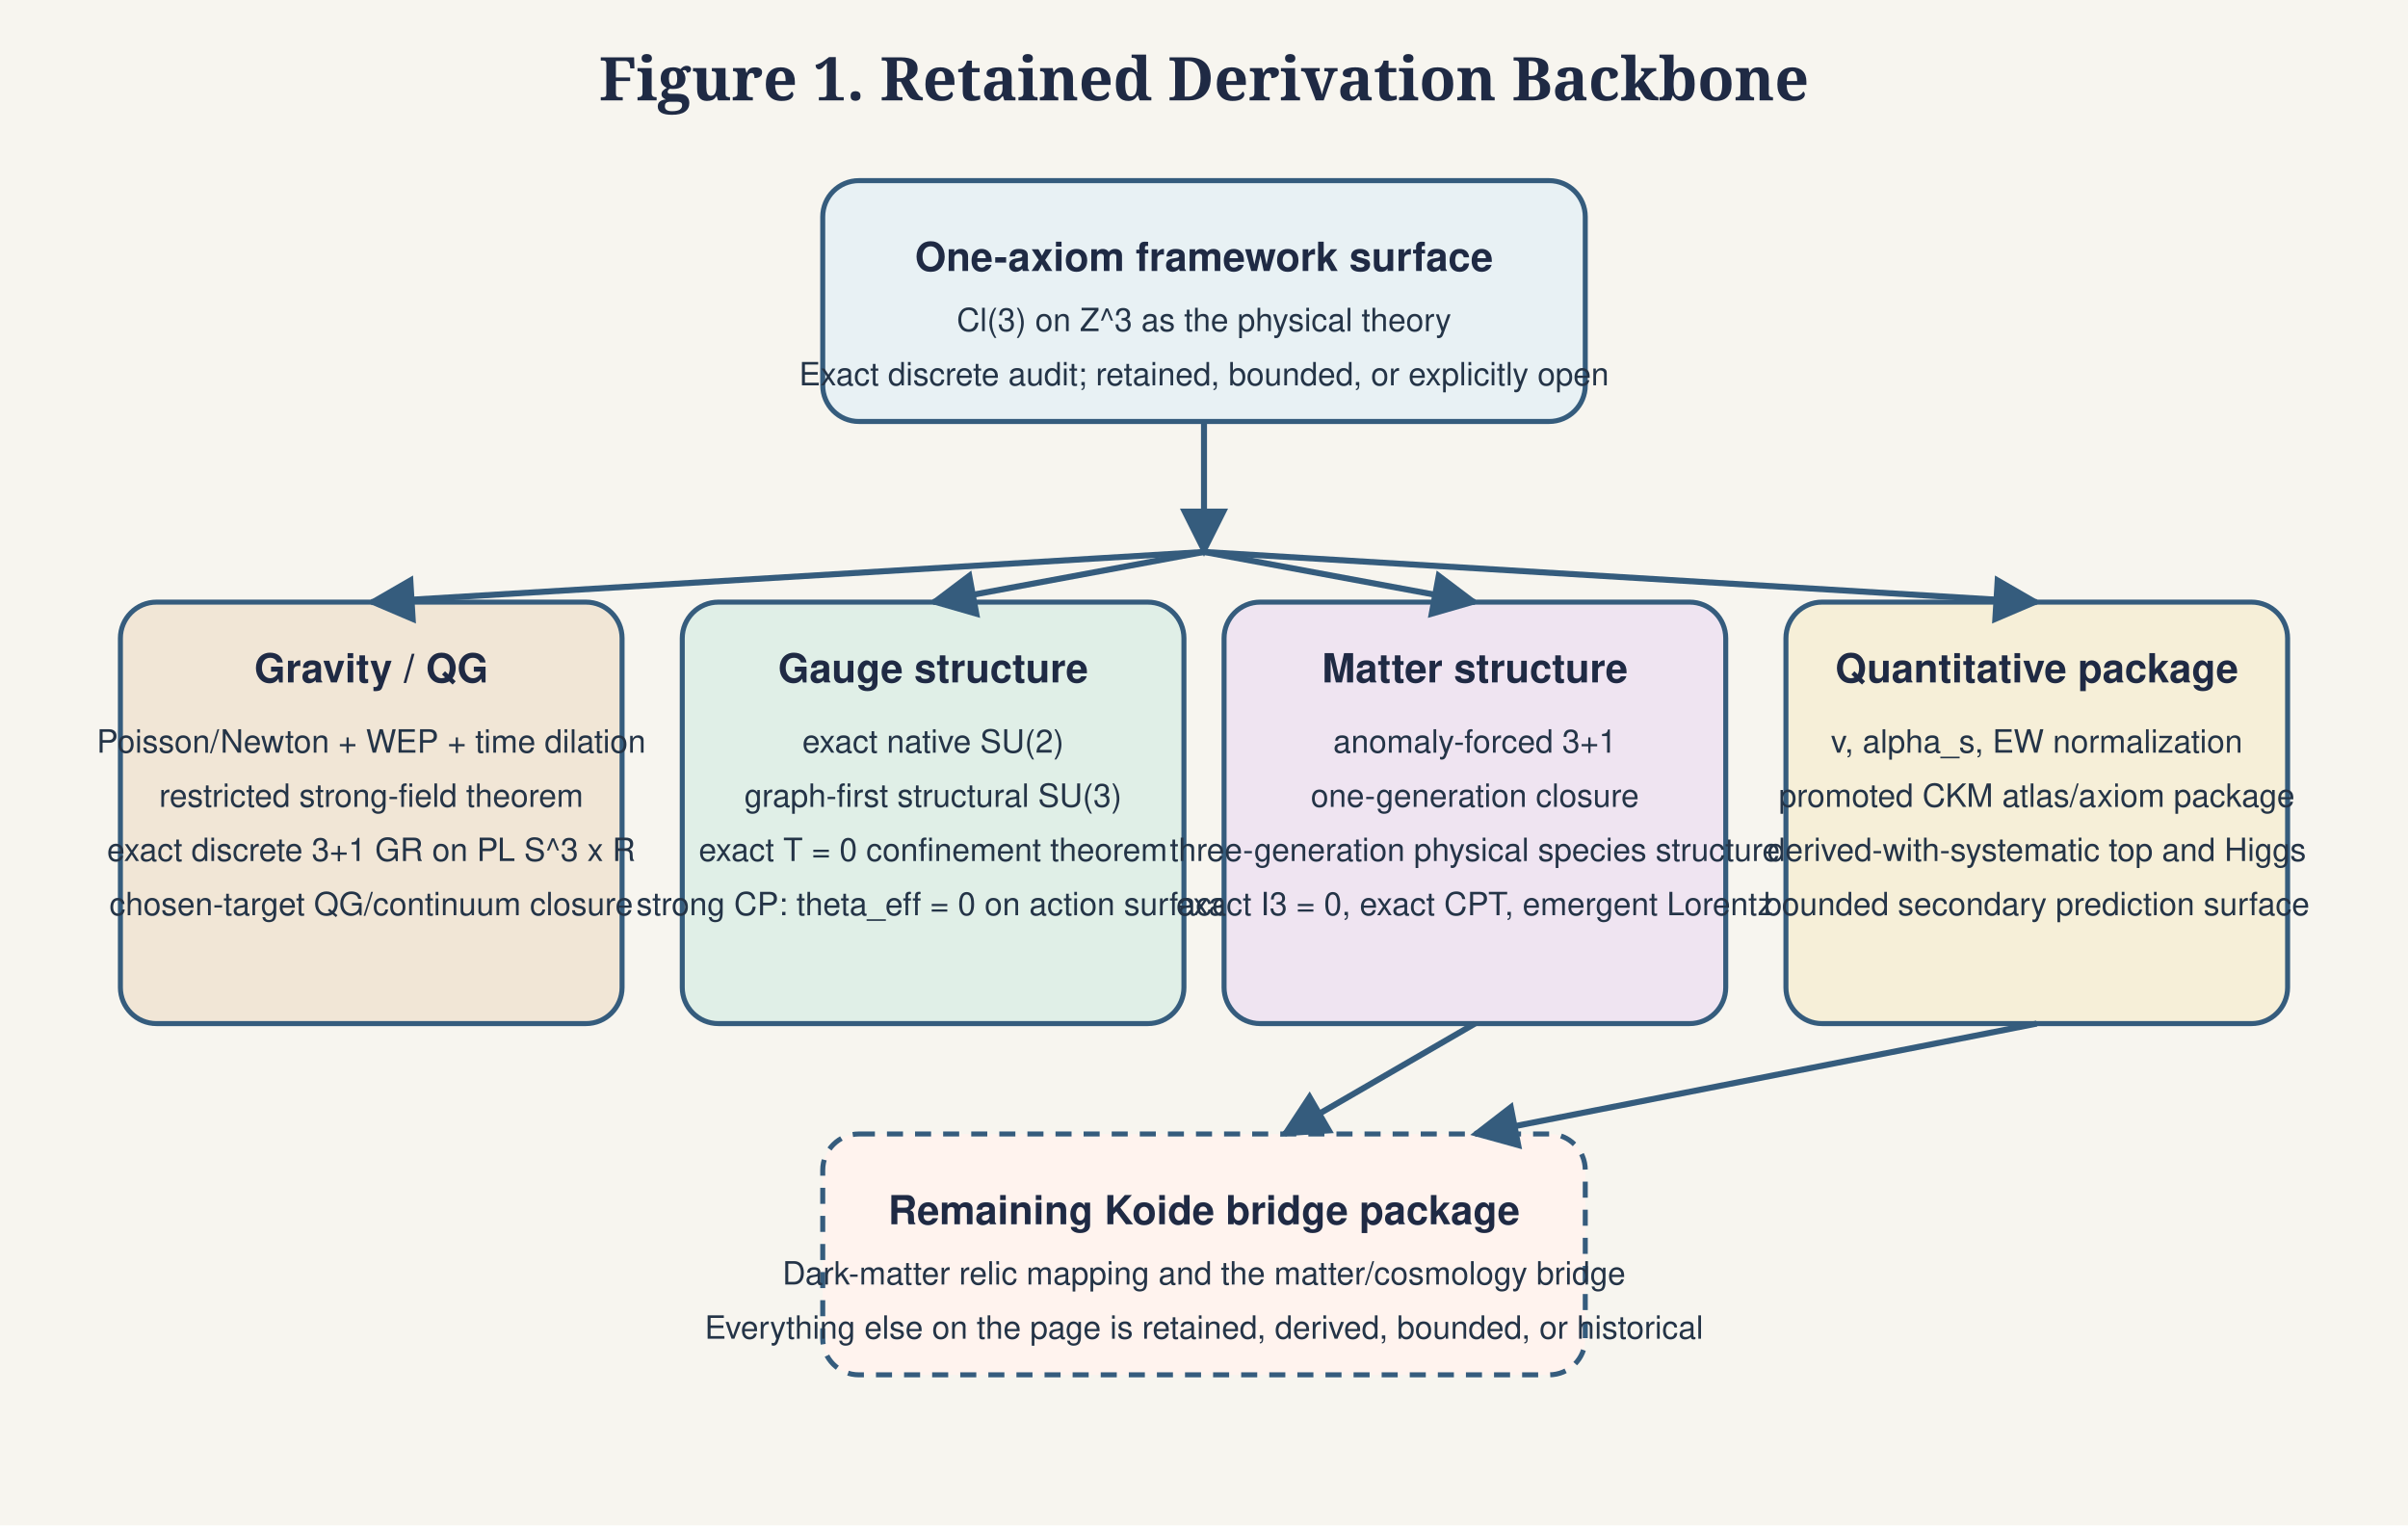
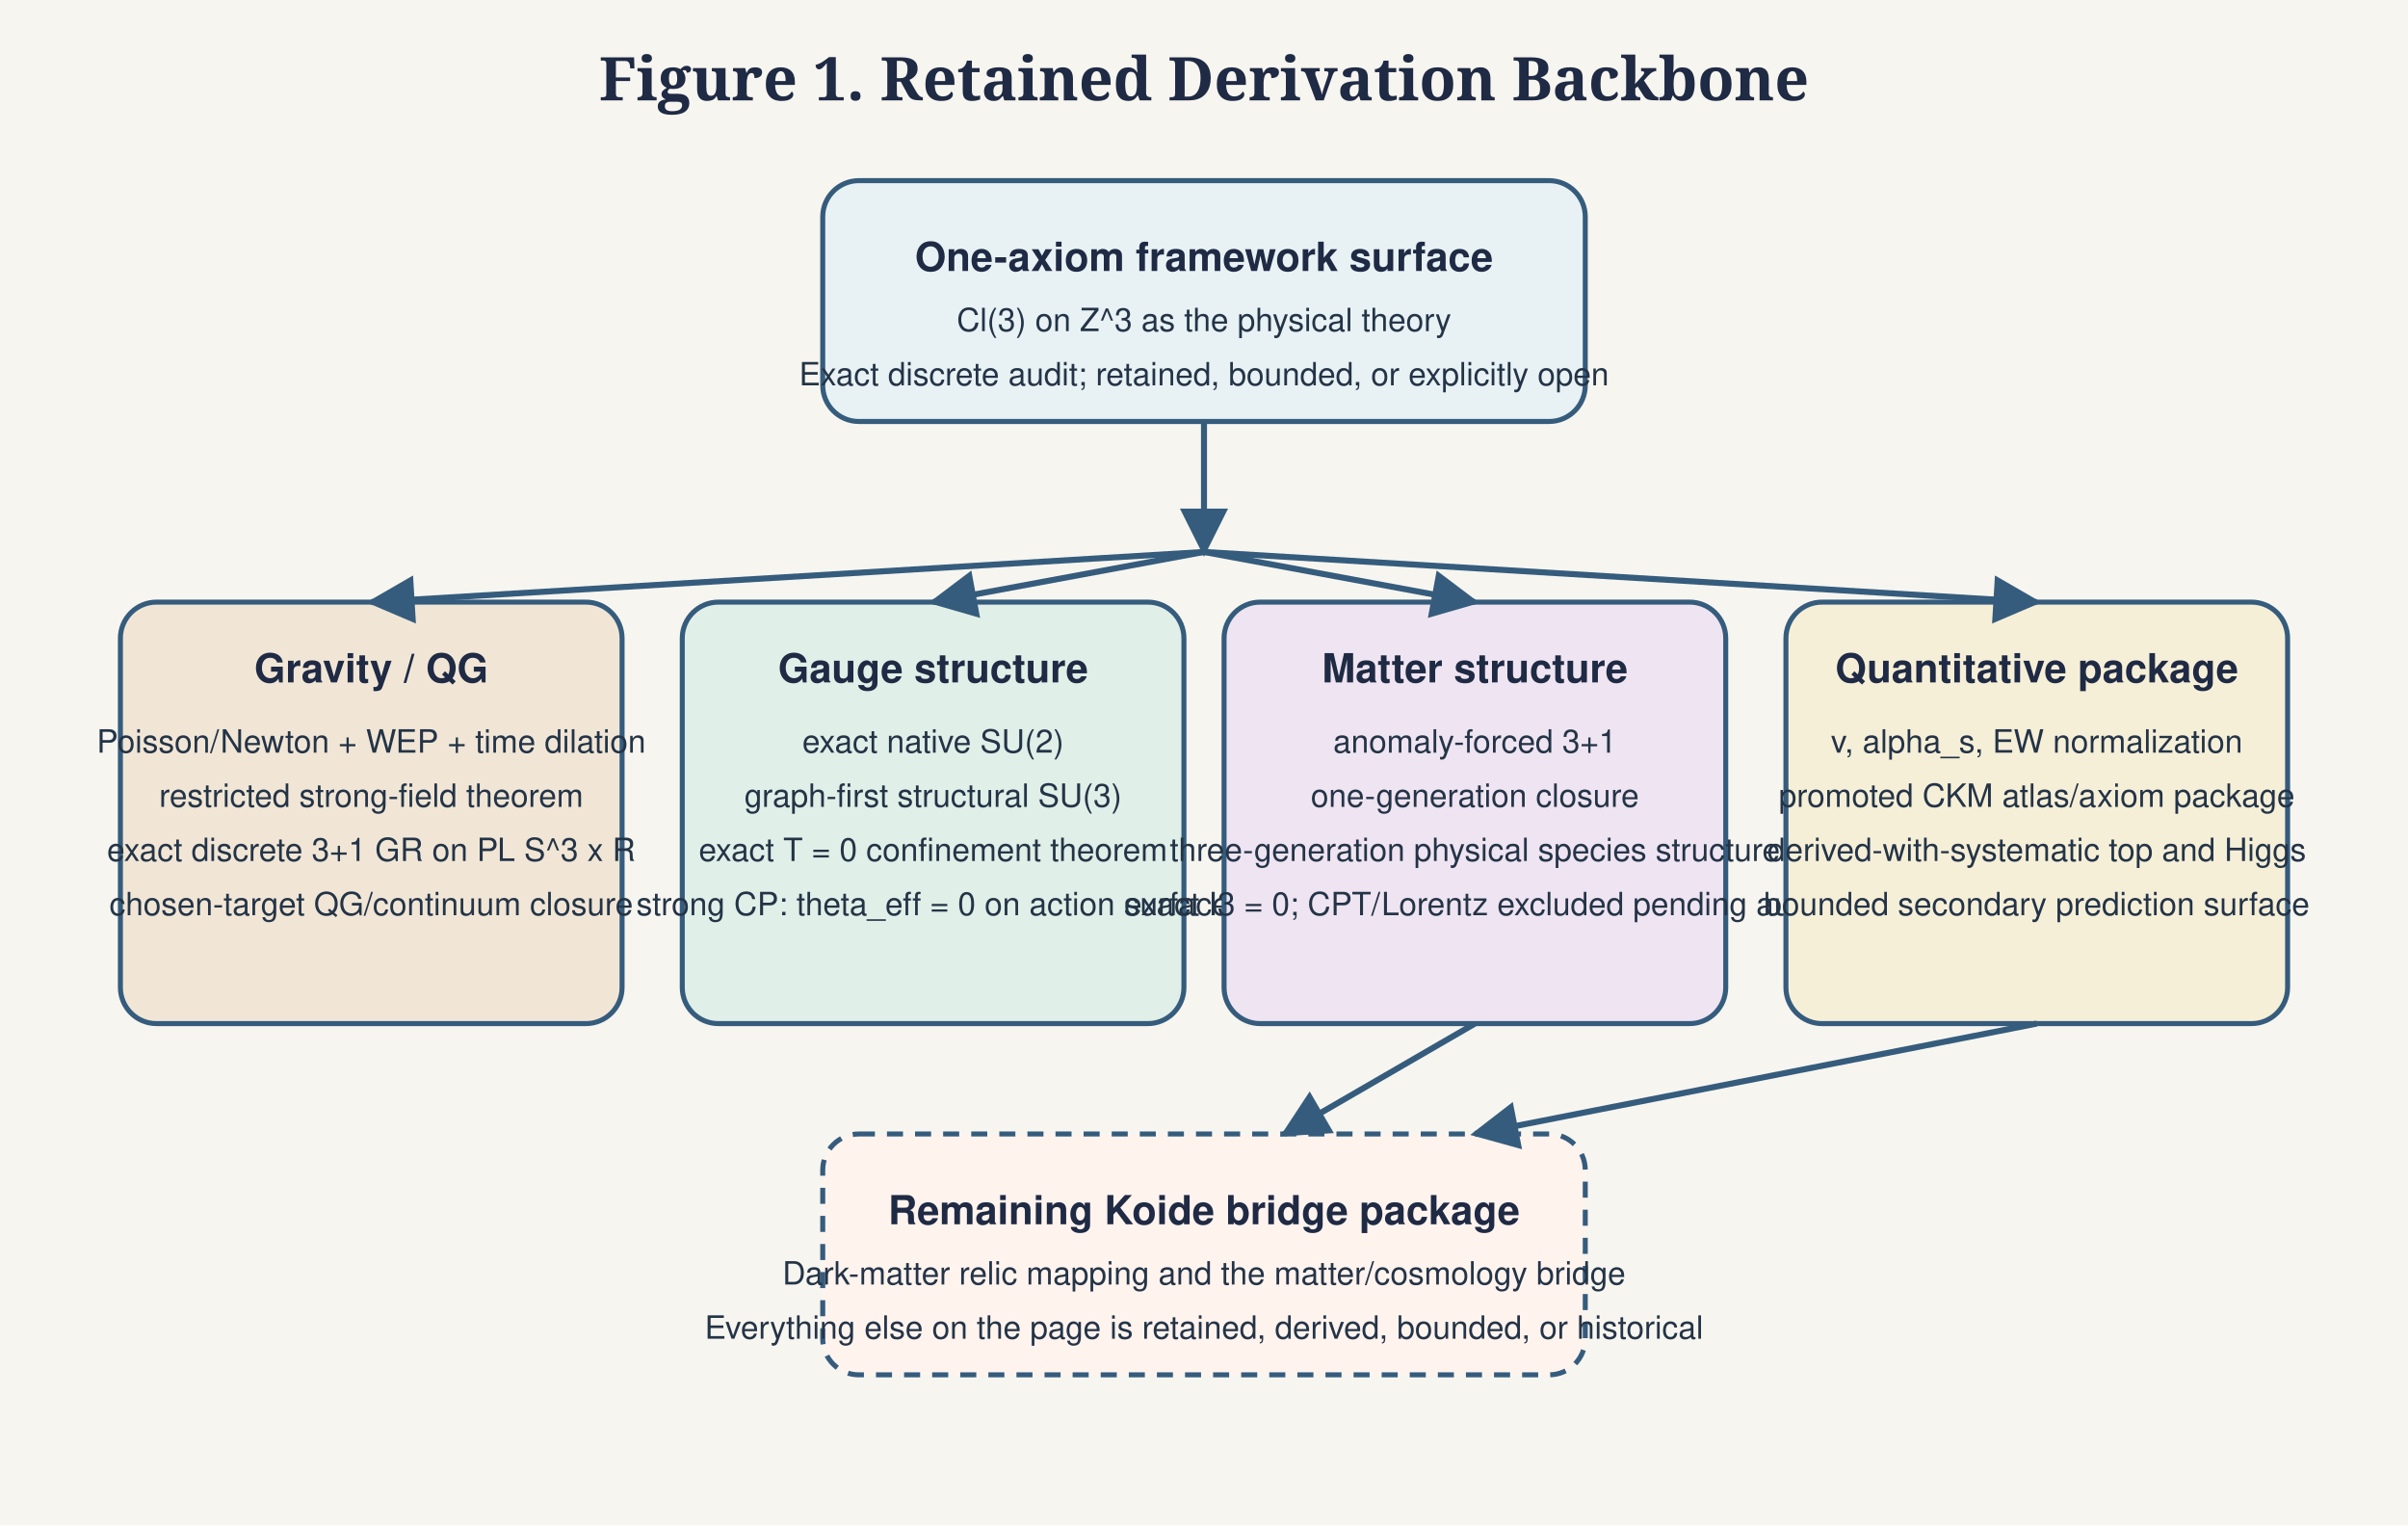
<svg xmlns="http://www.w3.org/2000/svg" width="1200" height="760" viewBox="0 0 1200 760" role="img" aria-labelledby="title desc">
  <defs>
    <marker id="arrow" viewBox="0 0 10 10" refX="9" refY="5" markerWidth="8" markerHeight="8" orient="auto-start-reverse">
      <path d="M 0 0 L 10 5 L 0 10 z" fill="#355c7d" />
    </marker>
    <style>
      .bg { fill: #f7f5ef; }
      .title { font: 700 30px Georgia, serif; fill: #1f2a44; }
      .label { font: 600 20px Helvetica, Arial, sans-serif; fill: #1f2a44; }
      .body { font: 16px Helvetica, Arial, sans-serif; fill: #243447; }
      .box { stroke: #355c7d; stroke-width: 2.5; rx: 18; ry: 18; }
      .core { fill: #e8f1f4; }
      .gravity { fill: #f1e6d6; }
      .gauge { fill: #e0efe7; }
      .matter { fill: #efe4f1; }
      .quant { fill: #f6efd8; }
      .gate { fill: #fff3ee; stroke-dasharray: 8 6; }
      .arrow { stroke: #355c7d; stroke-width: 3; fill: none; marker-end: url(#arrow); }
    </style>
  </defs>
  <rect class="bg" x="0" y="0" width="1200" height="760" />
  <text class="title" x="600" y="50" text-anchor="middle">Figure 1. Retained Derivation Backbone</text>
  <rect class="box core" x="410" y="90" width="380" height="120" />
  <text class="label" x="600" y="135" text-anchor="middle">One-axiom framework surface</text>
  <text class="body" x="600" y="165" text-anchor="middle">Cl(3) on Z^3 as the physical theory</text>
  <text class="body" x="600" y="192" text-anchor="middle">Exact discrete audit; retained, bounded, or explicitly open</text>
  <line class="arrow" x1="600" y1="210" x2="600" y2="275" />
  <rect class="box gravity" x="60" y="300" width="250" height="210" />
  <text class="label" x="185" y="340" text-anchor="middle">Gravity / QG</text>
  <text class="body" x="185" y="375" text-anchor="middle">Poisson/Newton + WEP + time dilation</text>
  <text class="body" x="185" y="402" text-anchor="middle">restricted strong-field theorem</text>
  <text class="body" x="185" y="429" text-anchor="middle">exact discrete 3+1 GR on PL S^3 x R</text>
  <text class="body" x="185" y="456" text-anchor="middle">chosen-target QG/continuum closure</text>
  <rect class="box gauge" x="340" y="300" width="250" height="210" />
  <text class="label" x="465" y="340" text-anchor="middle">Gauge structure</text>
  <text class="body" x="465" y="375" text-anchor="middle">exact native SU(2)</text>
  <text class="body" x="465" y="402" text-anchor="middle">graph-first structural SU(3)</text>
  <text class="body" x="465" y="429" text-anchor="middle">exact T = 0 confinement theorem</text>
  <text class="body" x="465" y="456" text-anchor="middle">strong CP: theta_eff = 0 on action surface</text>
  <rect class="box matter" x="610" y="300" width="250" height="210" />
  <text class="label" x="735" y="340" text-anchor="middle">Matter structure</text>
  <text class="body" x="735" y="375" text-anchor="middle">anomaly-forced 3+1</text>
  <text class="body" x="735" y="402" text-anchor="middle">one-generation closure</text>
  <text class="body" x="735" y="429" text-anchor="middle">three-generation physical species structure</text>
-   <text class="body" x="735" y="456" text-anchor="middle">exact I3 = 0, exact CPT, emergent Lorentz</text>
+   <text class="body" x="735" y="456" text-anchor="middle">exact I3 = 0; CPT/Lorentz excluded pending audit</text>
  <rect class="box quant" x="890" y="300" width="250" height="210" />
  <text class="label" x="1015" y="340" text-anchor="middle">Quantitative package</text>
  <text class="body" x="1015" y="375" text-anchor="middle">v, alpha_s, EW normalization</text>
  <text class="body" x="1015" y="402" text-anchor="middle">promoted CKM atlas/axiom package</text>
  <text class="body" x="1015" y="429" text-anchor="middle">derived-with-systematic top and Higgs</text>
  <text class="body" x="1015" y="456" text-anchor="middle">bounded secondary prediction surface</text>
  <line class="arrow" x1="600" y1="275" x2="185" y2="300" />
  <line class="arrow" x1="600" y1="275" x2="465" y2="300" />
  <line class="arrow" x1="600" y1="275" x2="735" y2="300" />
  <line class="arrow" x1="600" y1="275" x2="1015" y2="300" />
  <rect class="box gate" x="410" y="565" width="380" height="120" />
  <text class="label" x="600" y="610" text-anchor="middle">Remaining Koide bridge package</text>
  <text class="body" x="600" y="640" text-anchor="middle">Dark-matter relic mapping and the matter/cosmology bridge</text>
  <text class="body" x="600" y="667" text-anchor="middle">Everything else on the page is retained, derived, bounded, or historical</text>
  <line class="arrow" x1="1015" y1="510" x2="735" y2="565" />
  <line class="arrow" x1="735" y1="510" x2="640" y2="565" />
</svg>
